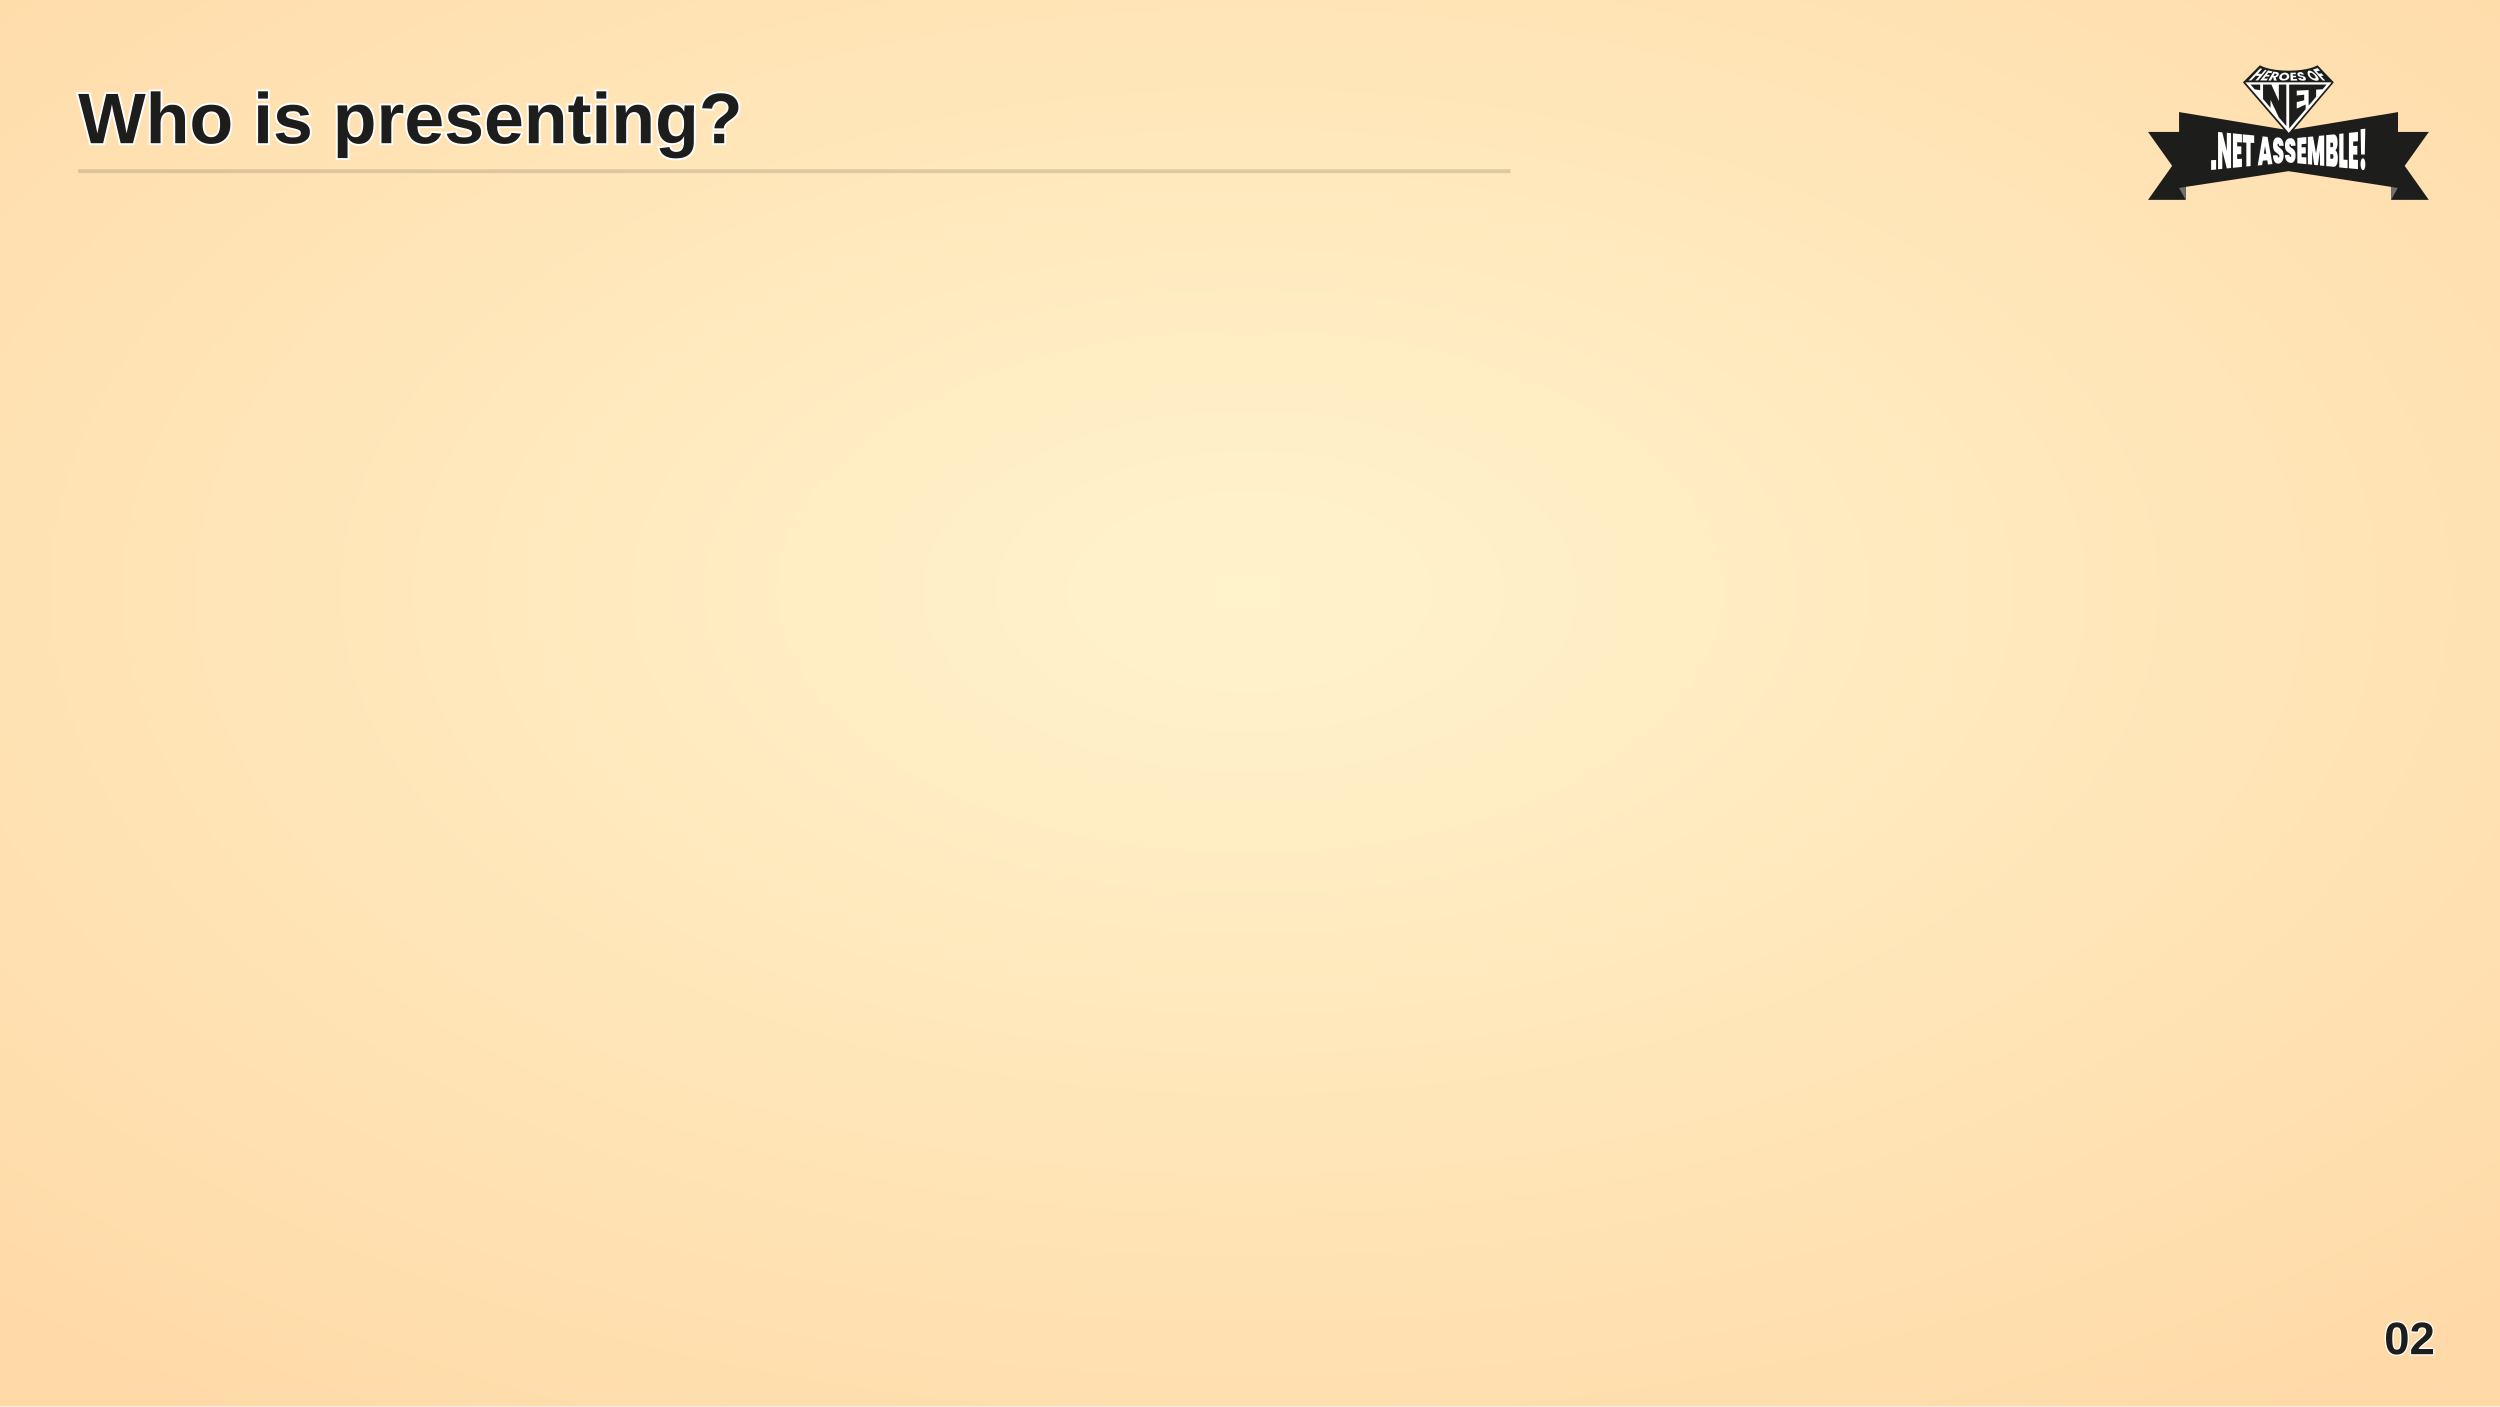
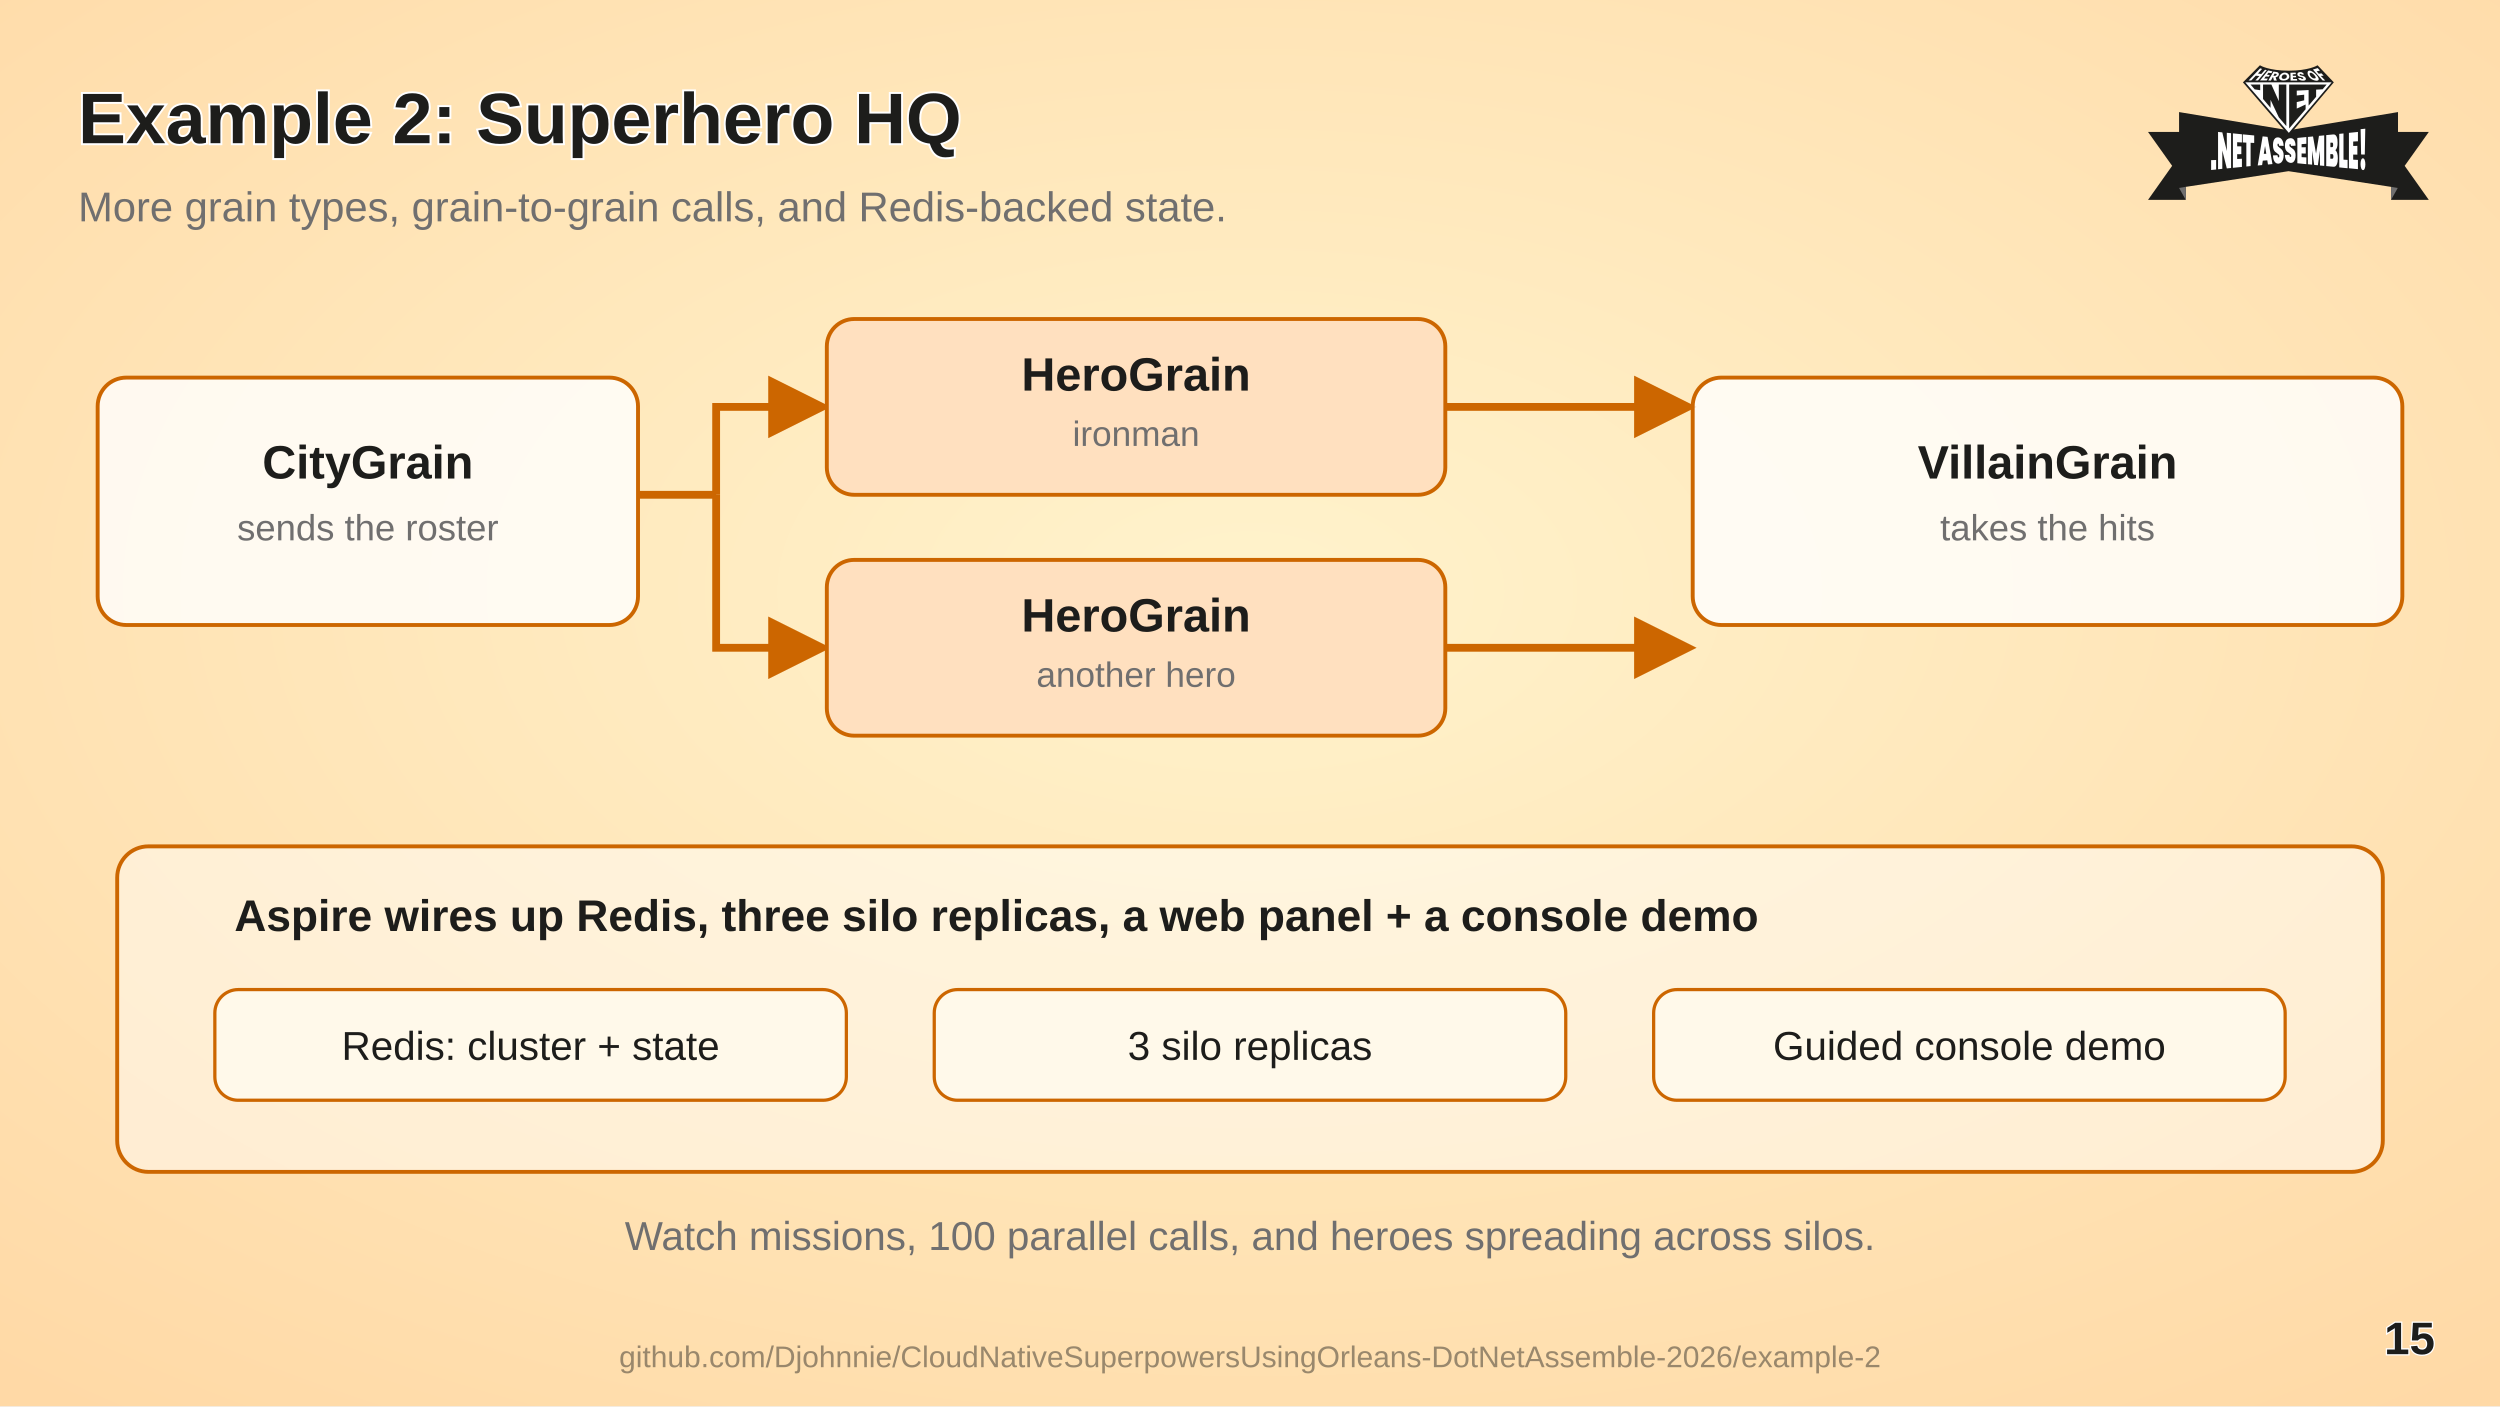
<svg xmlns="http://www.w3.org/2000/svg" version="1.1" width="3840" height="2160" viewBox="0 0 3840 2160">
  <defs>
    <radialGradient id="bgGradient" cx="50%" cy="42%" r="75%" gradientUnits="objectBoundingBox">
      <stop offset="0" style="stop-color:#FFF3CC" />
      <stop offset="1" style="stop-color:#FFD9A6" />
    </radialGradient>
+     <marker id="arrow" viewBox="0 0 12 12" refX="10" refY="6" markerWidth="8" markerHeight="8" orient="auto">
+       <path d="M0 0 L12 6 L0 12 z" fill="#CC6600" />
+     </marker>
  </defs>
  <rect x="0" y="0" width="3840" height="2160" fill="url(#bgGradient)" />
-   <text x="120" y="220" font-family="Arial, Helvetica, sans-serif" font-size="110" font-weight="bold" fill="#1D1D1B" stroke="#FFFFFF" stroke-width="6" paint-order="stroke">Who is presenting?</text>
-   <rect x="120" y="260" width="2200" height="6" fill="#1D1D1B" opacity="0.15" />
+   <text x="120" y="220" font-family="Arial, Helvetica, sans-serif" font-size="110" font-weight="bold" fill="#1D1D1B" stroke="#FFFFFF" stroke-width="6" paint-order="stroke">Example 2: Superhero HQ</text>
  <svg x="3290" y="90" width="450" height="228.4" viewBox="0 0 351 178" preserveAspectRatio="xMidYMid meet">
    <style type="text/css">
	.st0{fill:#1D1D1B;}
	.st1{fill:#706F6F;}
	.st2{fill:#FFFFFF;}
</style>
    <polygon class="st0" points="343.7,87.8 306.8,87.8 306.8,64 175.6,85.8 44.5,64 44.5,87.8 7.3,87.8 36.2,128.4 7.3,169.2   52.5,169.2 52.5,153.6 175.6,134.8 298.5,153.6 298.5,169.2 343.7,169.2 314.8,128.4 " />
    <polygon class="st1" points="44.5,154.9 52.5,169.2 52.5,153.6 " />
    <polygon class="st1" points="298.5,169.2 306.5,154.9 298.5,153.6 " />
    <g>
      <path class="st2" d="M106.8,131c-2,0.2-3.1,0.3-5.1,0.5c-1.8-7.2-3.6-14.3-5.4-21.5v22c-2,0.2-3.1,0.3-5.1,0.5V87.8   c2,0.2,3.1,0.3,5.1,0.5c1.8,7.5,3.6,14.9,5.4,22.4V88.8c2,0.2,3.1,0.3,5.1,0.5V131z" />
      <path class="st2" d="M114.1,100.1v4.9c2,0.1,3,0.1,5,0.1v9.3c-2,0-3,0.1-5,0.1v5.7c2.3-0.1,3.4-0.2,5.7-0.3v9.8   c-3.6,0.4-7.2,0.7-10.8,1.1V89.5c3.6,0.4,7.2,0.7,10.8,1.1v9.8C117.6,100.3,116.4,100.2,114.1,100.1" />
      <path class="st2" d="M134.5,92v9c-1.7-0.1-2.6-0.1-4.3-0.2v27.9c-2,0.2-3.1,0.3-5.1,0.5v-28.6c-1.7-0.1-2.6-0.1-4.3-0.2v-9.7   C125.4,91.1,130,91.6,134.5,92" />
      <path class="st2" d="M149,114c-0.5-3.1-1-6.2-1.5-9.4c-0.5,3.1-1,6.3-1.5,9.4C147.2,114,147.8,114,149,114 M150.2,121.8   c-2.2,0.1-3.2,0.2-5.4,0.4c-0.3,2.1-0.5,3.1-0.8,5.3c-2.1,0.2-3.2,0.3-5.3,0.5c1.9-11.6,3.9-23.3,5.9-34.9c2.3,0.2,3.5,0.3,5.9,0.6   c1.9,10.9,3.9,21.7,5.9,32.6c-2.1,0.2-3.2,0.3-5.4,0.5C150.7,124.7,150.5,123.7,150.2,121.8" />
      <path class="st2" d="M159.1,123.6c-1.6-2.1-2-5-2.1-7.7c2.2-0.1,3.2-0.1,5.4-0.2c0.1,1.8,0.5,2.6,1.2,2.6c0.3,0,0.5-0.1,0.7-0.4   c0.2-0.3,0.3-0.6,0.3-1.2c0-0.7-0.2-1.3-0.6-1.7c-0.4-0.4-1.1-0.9-1.9-1.5c-1-0.7-1.9-1.4-2.6-2c-0.7-0.7-1.3-1.7-1.8-3   c-0.5-1.3-0.7-3-0.7-5.1c0-2.1,0.3-3.8,0.8-5.2c0.5-1.4,1.3-2.4,2.2-3.1c0.9-0.6,2-0.9,3.2-0.8c2,0.2,3.6,1.2,4.7,3   c1.3,1.9,1.9,4.9,1.8,7.2c-2.2-0.1-3.3-0.1-5.5-0.2c0-0.9-0.1-1.5-0.3-1.9c-0.2-0.4-0.5-0.6-0.8-0.6c-0.2,0-0.4,0.1-0.5,0.4   c-0.1,0.3-0.2,0.6-0.2,1.1c0,0.7,0.2,1.3,0.6,1.7c0.4,0.5,1.1,1,1.9,1.7c1,0.7,1.9,1.4,2.5,2.1c0.7,0.7,1.2,1.5,1.7,2.7   c0.5,1.1,0.7,2.5,0.7,4.3c0,1.8-0.2,3.4-0.7,4.9c-0.5,1.5-1.2,2.6-2.1,3.5c-0.9,0.9-2,1.4-3.3,1.6   C161.9,125.9,160.3,125.2,159.1,123.6" />
      <path class="st2" d="M173.4,122.4c-1.5-1.8-2.1-4.8-2.1-7c2.2-0.1,3.2-0.2,5.4-0.1c0.1,1.6,0.5,2.5,1.2,2.5c0.3,0,0.5-0.1,0.7-0.3   c0.2-0.2,0.3-0.6,0.3-1.1c0-0.7-0.2-1.2-0.6-1.7c-0.4-0.4-1.1-0.9-1.9-1.5c-1-0.7-1.9-1.3-2.6-1.9c-0.7-0.6-1.3-1.5-1.8-2.7   c-0.5-1.2-0.7-2.8-0.7-4.6c0-1.9,0.3-3.5,0.8-4.8c0.5-1.3,1.3-2.2,2.2-2.8c0.9-0.6,2-1,3.2-1.1c2-0.2,3.6,0.5,4.7,2   c1.4,1.8,1.9,4.8,1.8,7c-2.2,0.1-3.3,0.1-5.5,0.2c0-0.8-0.1-1.4-0.3-1.7c-0.2-0.3-0.5-0.5-0.8-0.5c-0.2,0-0.4,0.1-0.5,0.4   c-0.1,0.3-0.2,0.6-0.2,1.1c0,0.6,0.2,1.2,0.6,1.6c0.4,0.4,1.1,0.9,1.9,1.5c1,0.7,1.9,1.3,2.5,1.9c0.7,0.6,1.2,1.5,1.7,2.7   c0.5,1.2,0.7,2.6,0.7,4.4c0,1.8-0.2,3.5-0.7,4.9c-0.5,1.4-1.2,2.5-2.1,3.2c-0.9,0.7-2,1-3.3,0.9   C176.3,124.6,174.7,123.9,173.4,122.4" />
      <path class="st2" d="M191.3,102.4v3.8c2-0.1,3-0.1,5-0.1v7.6c-2,0-3-0.1-5-0.1v4.4c2.3,0.1,3.4,0.2,5.7,0.3v8.1   c-3.6-0.4-7.2-0.7-10.8-1.1V95c3.6-0.4,7.2-0.7,10.8-1.1v8.1C194.7,102.2,193.6,102.2,191.3,102.4" />
      <path class="st2" d="M218.4,91.9v36.6c-2-0.2-3-0.3-5.1-0.5v-17.8c-0.8,5.8-1.7,11.7-2.5,17.5c-1.7-0.2-2.6-0.3-4.4-0.4   c-0.8-5.7-1.7-11.4-2.5-17.1v16.8c-2-0.2-3.1-0.3-5.1-0.5V93.8c2.5-0.2,3.7-0.4,6.2-0.6c1.2,6.8,2.4,13.7,3.6,20.5   c1.2-7.1,2.3-14.1,3.5-21.2C214.7,92.2,215.9,92.1,218.4,91.9" />
      <path class="st2" d="M229.1,119.2c0.2-0.4,0.3-1.1,0.3-2c0-1.9-0.5-2.8-1.4-2.8c-0.9,0-1.4,0-2.3,0v5.4c0.9,0,1.4,0.1,2.3,0.1   C228.6,119.8,228.9,119.6,229.1,119.2 M225.8,106c0.8,0,1.2,0,2,0c0.5,0,0.8-0.2,1-0.7c0.2-0.4,0.3-1.1,0.3-2   c0-0.9-0.1-1.6-0.3-2.1c-0.2-0.4-0.6-0.7-1-0.6c-0.8,0-1.2,0.1-2,0.1V106z M233.9,113.1c0.5,1.7,0.8,3.8,0.8,6.1   c0,2.7-0.2,5.6-1.4,7.9c-0.9,1.8-2.3,2.6-4,2.4c-2.8-0.3-5.7-0.6-8.5-0.8V91.6c2.8-0.3,5.5-0.5,8.3-0.8c1.7-0.2,3,0.6,3.9,2.2   c1.3,2.3,1.4,5.1,1.4,7.6c0.1,2.3-0.2,4.3-0.7,5.9c-0.5,1.6-1.2,2.6-2,3.2C232.6,110.2,233.3,111.4,233.9,113.1" />
      <path class="st2" d="M241.5,121c2,0.1,2.9,0.2,4.9,0.3v10c-3.3-0.3-6.7-0.7-10-1V90.1c2-0.2,3.1-0.3,5.1-0.5V121z" />
      <path class="st2" d="M253.1,99.3v5.3c2-0.1,3-0.1,5-0.1V115c-2,0-3-0.1-5-0.1v6.1c2.3,0.1,3.4,0.2,5.7,0.3v11.1   c-3.6-0.4-7.2-0.7-10.8-1.1V88.9c3.6-0.4,7.2-0.7,10.8-1.1V99C256.5,99.1,255.4,99.2,253.1,99.3" />
      <path class="st2" d="M267.6,83.9c-0.2,10.3-0.4,20.6-0.6,31c-1.7,0-2.6-0.1-4.4-0.1c-0.2-10.1-0.4-20.2-0.6-30.3   C264.3,84.3,265.4,84.2,267.6,83.9 M262.7,131.3c-0.5-1.4-0.8-3-0.8-5c0-2,0.3-3.7,0.8-5s1.2-2,2.1-1.9c0.9,0,1.6,0.7,2.1,2.1   c0.5,1.4,0.8,3.1,0.8,5.2c0,2.1-0.3,3.7-0.8,5c-0.5,1.3-1.2,1.9-2.1,1.8C263.9,133.4,263.2,132.7,262.7,131.3" />
    </g>
    <polygon class="st2" points="82.9,121.6 88.9,121.4 88.9,132.8 82.9,133.4 " />
    <g>
      <path class="st2" d="M228.5,28.4l-52.6,62.1l-53.5-62.1l19.1-19.3c0,0,10.1,6.3,34.4,6.3c24.3,0,34.4-6.3,34.4-6.3L228.5,28.4z" />
      <path class="st0" d="M176,92.1L121,28.4l20.4-20.5l0.7,0.4c0.1,0.1,10.2,6.1,33.8,6.1s33.7-6,33.8-6.1l0.7-0.4l0.6,0.6l18.9,19.9   L176,92.1z M123.9,28.5l52.1,60.4l51.2-60.4l-17-18c-1.1,0.6-3.6,1.7-7.6,2.8c-5.1,1.4-13.9,3.2-26.6,3.2c-7,0-17.3-0.6-26.6-3.2   c-4-1.1-6.5-2.3-7.6-2.8L123.9,28.5z" />
      <path class="st0" d="M122.4,28.4h106.1L210.3,9.2c0,0-9.2,6.1-34.4,6.1c-25.2,0-34.4-6.1-34.4-6.1L122.4,28.4z" />
      <path class="st2" d="M149.6,13.7c-3.4,4.2-7,8.2-10.5,12.4c-1.3,0-1.9,0-3.2,0c1.6-1.8,3.2-3.6,4.8-5.3c-1.7-0.2-2.6-0.2-4.3-0.4   c-1.8,1.9-3.6,3.8-5.4,5.7c-1.3,0-1.9,0-3.2,0c4.6-4.8,9.3-9.6,13.8-14.5c1,0.3,1.4,0.4,2.4,0.7c-1.6,1.8-3.3,3.7-5,5.5   c1.6,0.3,2.4,0.4,4,0.6c1.5-1.7,3-3.4,4.5-5.1C148.3,13.4,148.7,13.5,149.6,13.7" />
      <path class="st2" d="M151.5,16.9c-0.7,0.9-1,1.4-1.7,2.3c1.3,0.2,2,0.2,3.4,0.4c-0.5,0.8-0.8,1.2-1.3,2c-1.5-0.1-2.2-0.1-3.6-0.3   c-0.8,1-1.1,1.5-1.9,2.5c1.8,0.1,2.7,0.1,4.5,0.1c-0.5,0.9-0.8,1.3-1.4,2.2c-2.7,0-5.3,0-8,0c3.2-4,6.5-7.9,9.7-12   c2.1,0.5,3.1,0.7,5.2,1.1c-0.5,0.9-0.8,1.3-1.3,2.2C153.6,17.2,152.9,17.1,151.5,16.9" />
      <path class="st2" d="M157.5,20.5c0.7,0,1,0.1,1.7,0.1c0.5,0,0.9-0.1,1.3-0.3c0.3-0.2,0.6-0.5,0.8-0.9c0.2-0.4,0.2-0.7,0-0.9   c-0.1-0.2-0.4-0.4-0.9-0.4c-0.6-0.1-0.9-0.1-1.5-0.2C158.3,19,158,19.5,157.5,20.5 M158.1,26.2c-0.4-1.6-0.6-2.4-0.8-3.9   c-0.3,0-0.4,0-0.7,0c-0.8,1.5-1.2,2.3-2,3.9c-1.3,0-1.9,0-3.2,0c2.1-3.6,4.2-7.1,6.2-10.7c1.4,0.2,2.2,0.4,3.7,0.5   c0.7,0.1,1.3,0.3,1.8,0.7c0.4,0.3,0.7,0.8,0.9,1.3c0.1,0.5,0.1,1-0.1,1.6c-0.2,0.6-0.6,1.2-1.3,1.7c-0.6,0.5-1.4,0.8-2.4,1   c0.4,1.6,0.7,2.4,1.4,4C160.2,26.2,159.5,26.2,158.1,26.2" />
      <path class="st2" d="M172.5,23.5c0.6-0.5,1-1.1,1.1-1.9c0.1-0.8-0.1-1.4-0.6-1.9c-0.5-0.5-1.1-0.8-2-0.8c-0.9,0-1.6,0.2-2.2,0.7   c-0.6,0.5-1.1,1.1-1.3,1.9c-0.2,0.8-0.1,1.5,0.4,2c0.5,0.5,1.2,0.8,2.2,0.8C171.1,24.2,171.9,23.9,172.5,23.5 M166.5,25.7   c-0.9-0.4-1.5-1-1.9-1.8c-0.3-0.8-0.3-1.6,0-2.5c0.3-0.9,0.8-1.7,1.6-2.5s1.5-1.3,2.5-1.7c0.9-0.4,1.8-0.6,2.8-0.5   c1,0,1.8,0.3,2.6,0.7c0.8,0.4,1.4,1,1.8,1.7s0.7,1.5,0.7,2.4c0,0.9-0.3,1.7-0.9,2.4c-0.6,0.7-1.4,1.3-2.5,1.7   c-1,0.4-2.2,0.6-3.4,0.6C168.5,26.3,167.4,26.1,166.5,25.7" />
      <path class="st2" d="M180.6,18.7c0.1,0.8,0.1,1.1,0.2,1.9c1.5,0,2.2,0,3.7-0.1c0.1,0.7,0.2,1.1,0.3,1.8c-1.5,0-2.3,0-3.9,0.1   c0.1,0.8,0.1,1.2,0.2,2c1.8,0,2.8,0,4.6,0c0.2,0.8,0.2,1.1,0.4,1.9c-2.7,0-5.3,0-8,0c-0.1-3.1-0.1-6.2-0.2-9.4   c2.5,0,3.7-0.1,6.2-0.2c0.2,0.8,0.2,1.2,0.4,1.9C183,18.6,182.2,18.7,180.6,18.7" />
      <path class="st2" d="M190.3,26c-0.8-0.2-1.5-0.6-2.1-1.1c-0.6-0.5-0.9-1-1.1-1.6c1.3,0,1.9,0,3.2-0.1c0.2,0.4,0.4,0.6,0.7,0.8   c0.3,0.2,0.7,0.3,1.2,0.3c0.5,0,0.8-0.1,1-0.3c0.2-0.2,0.2-0.4,0.1-0.7c-0.1-0.2-0.3-0.4-0.5-0.6c-0.3-0.2-0.6-0.3-0.9-0.4   c-0.3-0.1-0.8-0.2-1.3-0.3c-0.8-0.2-1.5-0.3-2-0.5c-0.5-0.2-1-0.4-1.4-0.8c-0.4-0.4-0.7-0.8-0.9-1.4c-0.2-0.9,0-1.6,0.5-2.2   c0.6-0.6,1.4-0.9,2.5-1c1.1-0.1,2.1,0.1,2.9,0.6c0.9,0.5,1.5,1.2,2,2.2c-1,0.1-1.6,0.1-2.7,0.2c-0.1-0.3-0.4-0.6-0.7-0.7   c-0.3-0.2-0.6-0.2-1-0.2c-0.3,0-0.5,0.1-0.7,0.3c-0.1,0.2-0.2,0.4-0.1,0.7c0.1,0.3,0.3,0.6,0.7,0.7c0.4,0.2,1,0.3,1.8,0.5   c0.8,0.2,1.5,0.4,2,0.5c0.5,0.2,1,0.5,1.5,0.8c0.5,0.4,0.9,0.9,1.2,1.5c0.3,0.6,0.3,1.1,0.2,1.6c-0.1,0.5-0.5,0.9-1.1,1.2   c-0.6,0.3-1.4,0.4-2.4,0.4C192,26.4,191.1,26.2,190.3,26" />
      <path class="st2" d="M208.2,22.7c0-0.7-0.5-1.5-1.3-2.6c-0.9-1.1-1.8-1.9-2.7-2.5c-0.9-0.6-1.7-0.8-2.3-0.7c-0.7,0.1-1,0.5-1,1.2   c0,0.7,0.3,1.5,0.9,2.5c0.7,1,1.4,1.8,2.3,2.3c0.9,0.6,1.8,0.9,2.7,0.8C207.8,23.7,208.2,23.4,208.2,22.7 M205.3,25.6   c-1.3-0.5-2.4-1.2-3.4-2c-1-0.8-1.8-1.8-2.4-2.8c-0.6-1.1-0.9-2-1-2.9c-0.1-0.9,0-1.7,0.2-2.3c0.3-0.6,0.7-1.1,1.4-1.2   c0.7-0.2,1.5-0.1,2.5,0.3s2.1,1.1,3.3,2c1.2,0.9,2.4,2,3.5,3.3s1.8,2.4,2.2,3.4c0.4,1,0.3,1.8-0.1,2.3c-0.5,0.5-1.3,0.8-2.4,0.8   C207.8,26.4,206.6,26.1,205.3,25.6" />
      <path class="st2" d="M210.6,11.3c1.1,1.2,1.6,1.8,2.7,3c-1.7,0.4-2.5,0.6-4,0.9c1.1,1.2,1.6,1.8,2.6,2.9c1.2-0.2,1.8-0.3,3.2-0.5   c1,1.1,1.6,1.7,2.6,2.8c-1.4,0.1-2.1,0.2-3.4,0.3c1.7,1.8,3.5,3.7,5.3,5.5c-1.2,0-1.8,0-3,0c-4-4.3-7.9-8.7-11.7-13.2   C206.9,12.5,208,12.1,210.6,11.3" />
    </g>
    <polygon class="st0" points="173,80.8 164,70.3 154.1,49.3 154.1,58.9 145.1,48.3 145.1,31 155.1,31 164,50.9 164,31 173,31 " />
    <polygon class="st0" points="199.7,37.6 199.7,56.3 208.7,45.7 208.7,37.1 216.5,36.7 221.3,31 195.7,31 195,31 176.4,31   176.4,83.6 196.1,60.6 196.1,54.9 185.5,59.8 185.5,52 194.4,49.9 194.4,43.2 185.5,44.1 185.5,38.3 " />
    <polygon class="st0" points="135.1,36.8 141.7,37.8 141.7,31 130.1,31 " />
  </svg>
-   <text x="3740" y="2080" font-family="Arial, Helvetica, sans-serif" font-size="70" font-weight="bold" fill="#1D1D1B" stroke="#FFFFFF" stroke-width="4" paint-order="stroke" text-anchor="end">02</text>
+   <text x="120" y="340" font-family="Arial, Helvetica, sans-serif" font-size="64" fill="#706F6F">More grain types, grain-to-grain calls, and Redis-backed state.</text>
+   <rect x="150" y="580" width="830" height="380" rx="44" fill="#FFFFFF" fill-opacity="0.8" stroke="#CC6600" stroke-width="6" />
+   <text x="565" y="735" font-family="Arial, Helvetica, sans-serif" font-size="72" font-weight="bold" fill="#1D1D1B" text-anchor="middle">CityGrain</text>
+   <text x="565" y="830" font-family="Arial, Helvetica, sans-serif" font-size="56" fill="#706F6F" text-anchor="middle">sends the roster</text>
+   <path d="M980 760 H1100" fill="none" stroke="#CC6600" stroke-width="12" />
+   <path d="M1100 760 V625 H1260" fill="none" stroke="#CC6600" stroke-width="12" marker-end="url(#arrow)" />
+   <path d="M1100 760 V995 H1260" fill="none" stroke="#CC6600" stroke-width="12" marker-end="url(#arrow)" />
+   <g font-family="Arial, Helvetica, sans-serif" text-anchor="middle">
+     <rect x="1270" y="490" width="950" height="270" rx="42" fill="#FFE0BF" stroke="#CC6600" stroke-width="6" />
+     <text x="1745" y="600" font-size="72" font-weight="bold" fill="#1D1D1B">HeroGrain</text>
+     <text x="1745" y="685" font-size="54" fill="#706F6F">ironman</text>
+     <rect x="1270" y="860" width="950" height="270" rx="42" fill="#FFE0BF" stroke="#CC6600" stroke-width="6" />
+     <text x="1745" y="970" font-size="72" font-weight="bold" fill="#1D1D1B">HeroGrain</text>
+     <text x="1745" y="1055" font-size="54" fill="#706F6F">another hero</text>
+   </g>
+   <path d="M2220 625 H2590" fill="none" stroke="#CC6600" stroke-width="12" marker-end="url(#arrow)" />
+   <path d="M2220 995 H2590" fill="none" stroke="#CC6600" stroke-width="12" marker-end="url(#arrow)" />
+   <rect x="2600" y="580" width="1090" height="380" rx="44" fill="#FFFFFF" fill-opacity="0.8" stroke="#CC6600" stroke-width="6" />
+   <text x="3145" y="735" font-family="Arial, Helvetica, sans-serif" font-size="72" font-weight="bold" fill="#1D1D1B" text-anchor="middle">VillainGrain</text>
+   <text x="3145" y="830" font-family="Arial, Helvetica, sans-serif" font-size="56" fill="#706F6F" text-anchor="middle">takes the hits</text>
+   <rect x="180" y="1300" width="3480" height="500" rx="48" fill="#FFFFFF" fill-opacity="0.45" stroke="#CC6600" stroke-width="6" />
+   <text x="360" y="1430" font-family="Arial, Helvetica, sans-serif" font-size="68" font-weight="bold" fill="#1D1D1B">Aspire wires up Redis, three silo replicas, a web panel + a console demo</text>
+   <g font-family="Arial, Helvetica, sans-serif" font-size="62" fill="#1D1D1B" text-anchor="middle">
+     <rect x="330" y="1520" width="970" height="170" rx="36" fill="#FFF9EA" stroke="#CC6600" stroke-width="5" />
+     <text x="815" y="1628">Redis: cluster + state</text>
+     <rect x="1435" y="1520" width="970" height="170" rx="36" fill="#FFF9EA" stroke="#CC6600" stroke-width="5" />
+     <text x="1920" y="1628">3 silo replicas</text>
+     <rect x="2540" y="1520" width="970" height="170" rx="36" fill="#FFF9EA" stroke="#CC6600" stroke-width="5" />
+     <text x="3025" y="1628">Guided console demo</text>
+   </g>
+   <text x="1920" y="1920" font-family="Arial, Helvetica, sans-serif" font-size="62" fill="#706F6F" text-anchor="middle">Watch missions, 100 parallel calls, and heroes spreading across silos.</text>
+   <a href="https://github.com/Djohnnie/CloudNativeSuperpowersUsingOrleans-DotNetAssemble-2026/tree/main/example-2">
+     <text x="1920" y="2100" font-family="Arial, Helvetica, sans-serif" font-size="46" fill="#1D1D1B" fill-opacity="0.45" text-anchor="middle">github.com/Djohnnie/CloudNativeSuperpowersUsingOrleans-DotNetAssemble-2026/example-2</text>
+   </a>
+   <text x="3740" y="2080" font-family="Arial, Helvetica, sans-serif" font-size="70" font-weight="bold" fill="#1D1D1B" stroke="#FFFFFF" stroke-width="4" paint-order="stroke" text-anchor="end">15</text>
</svg>
